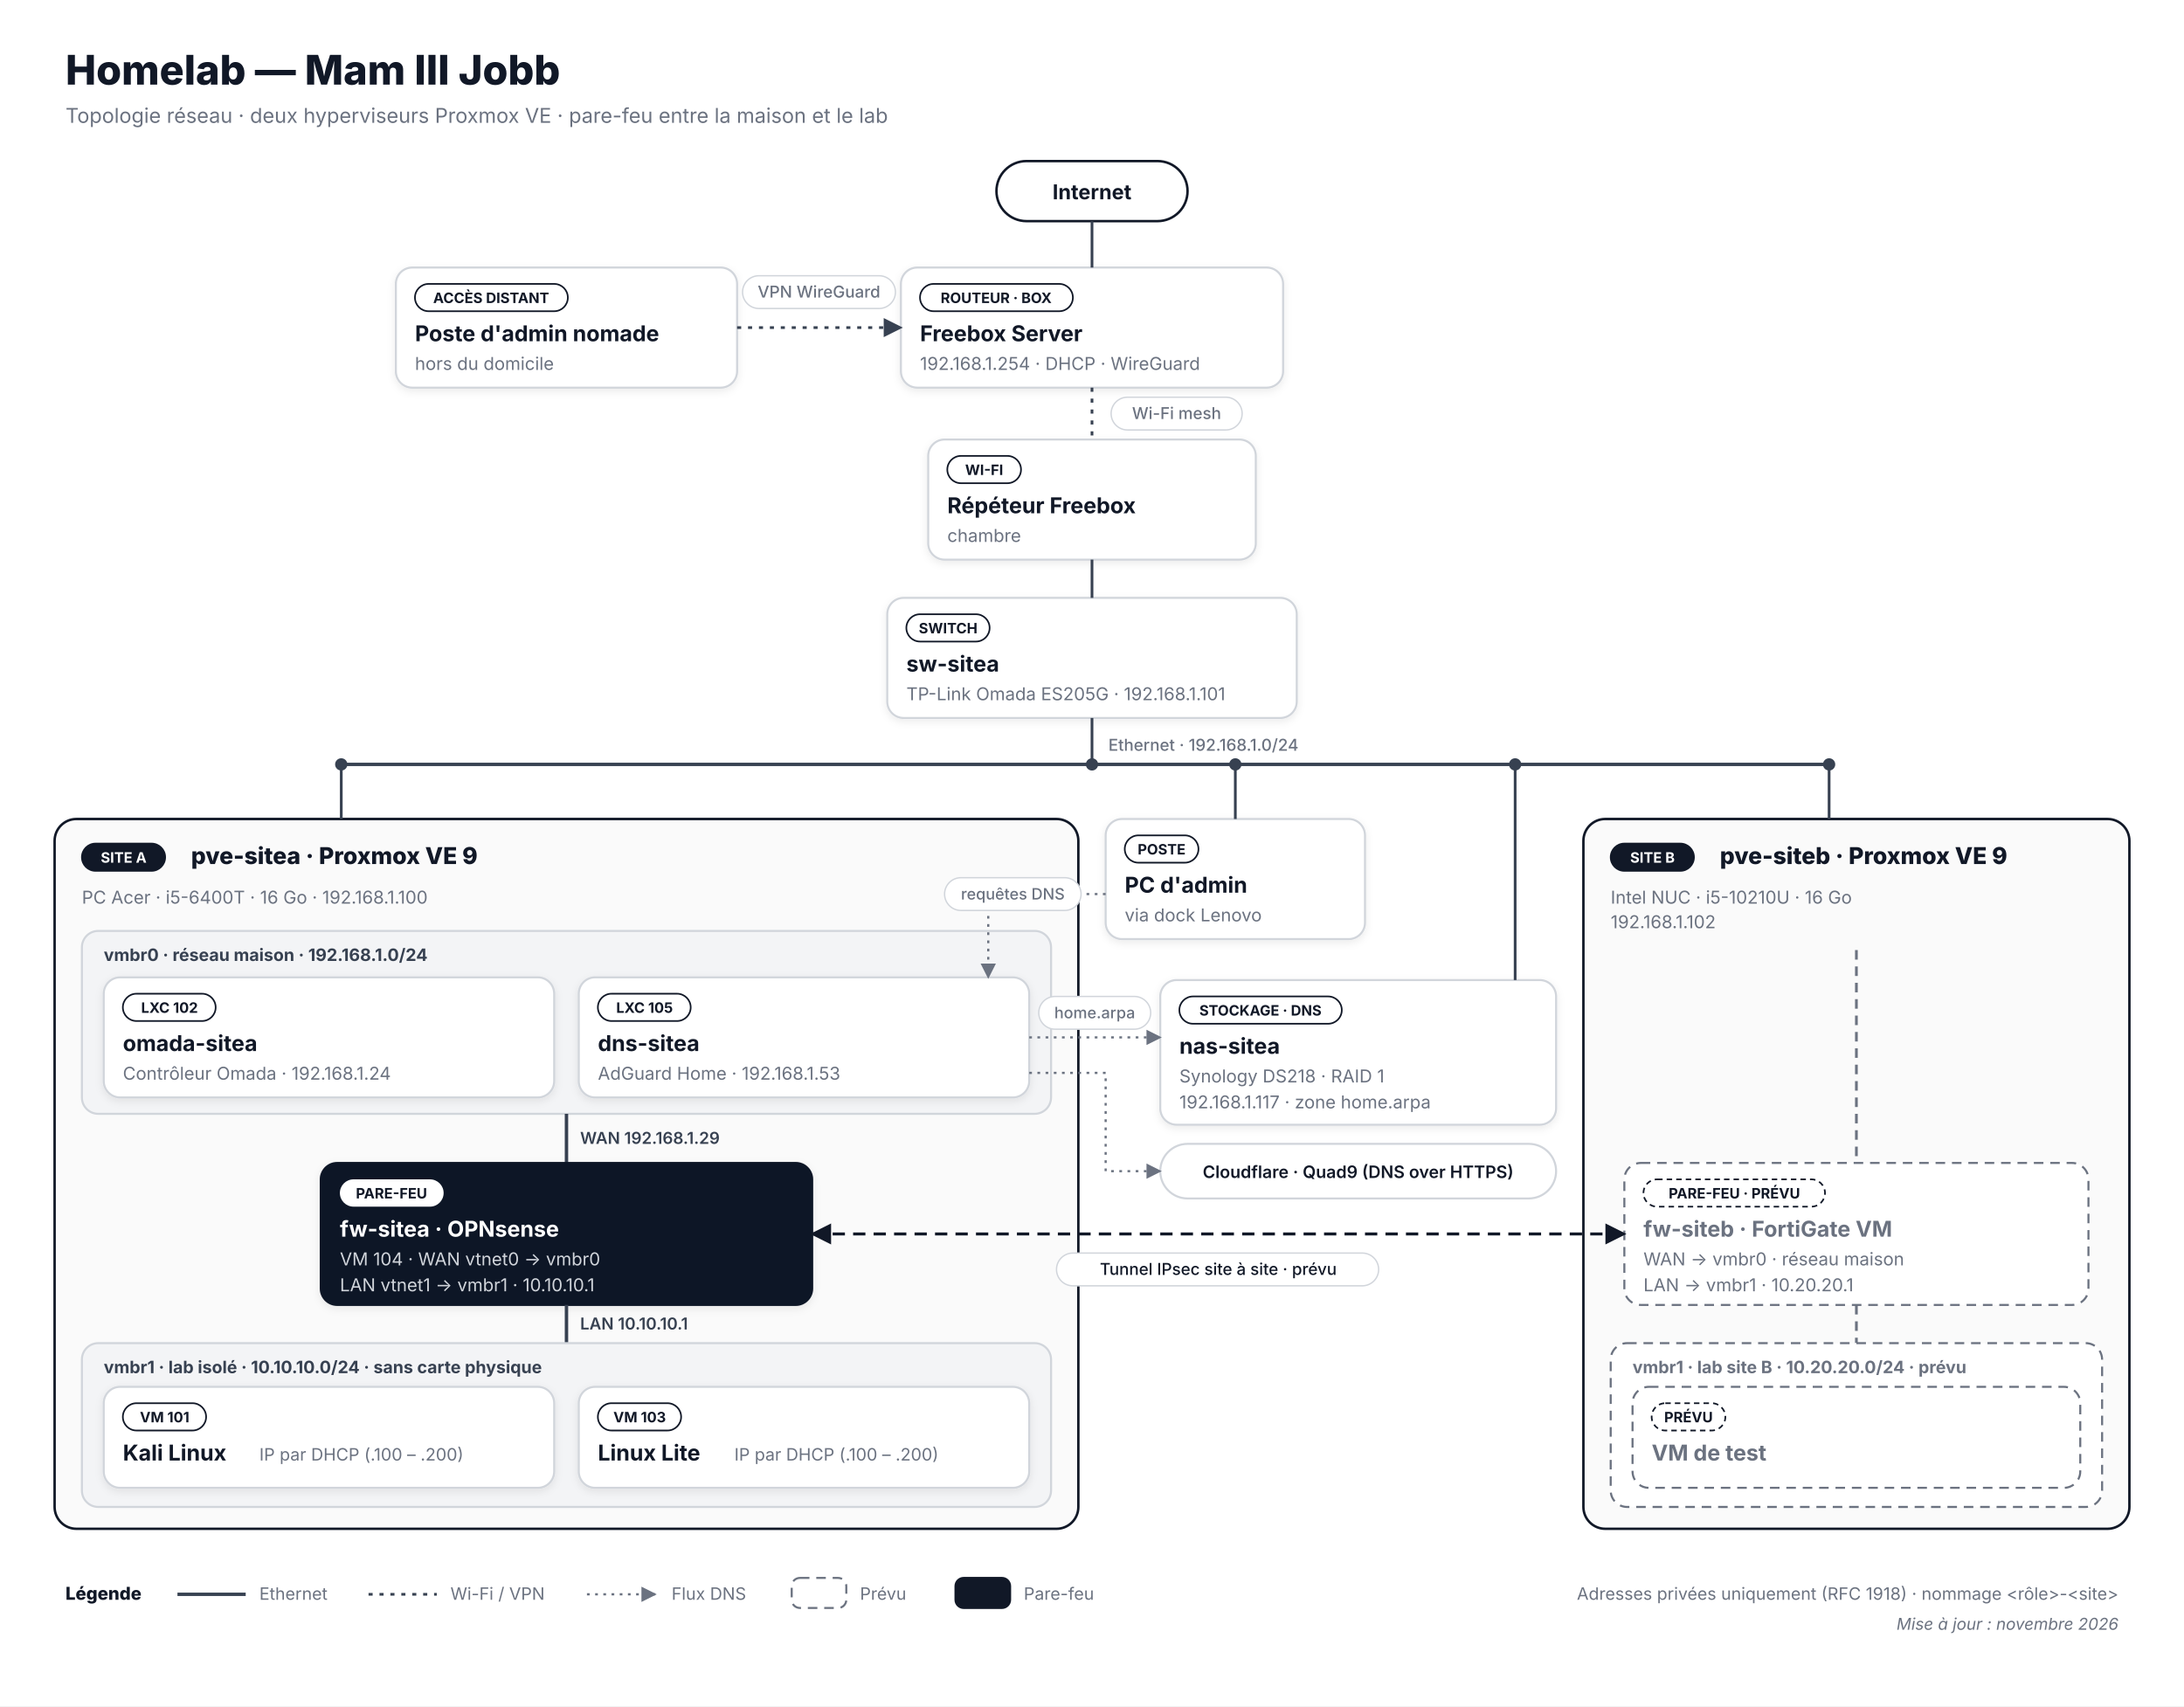
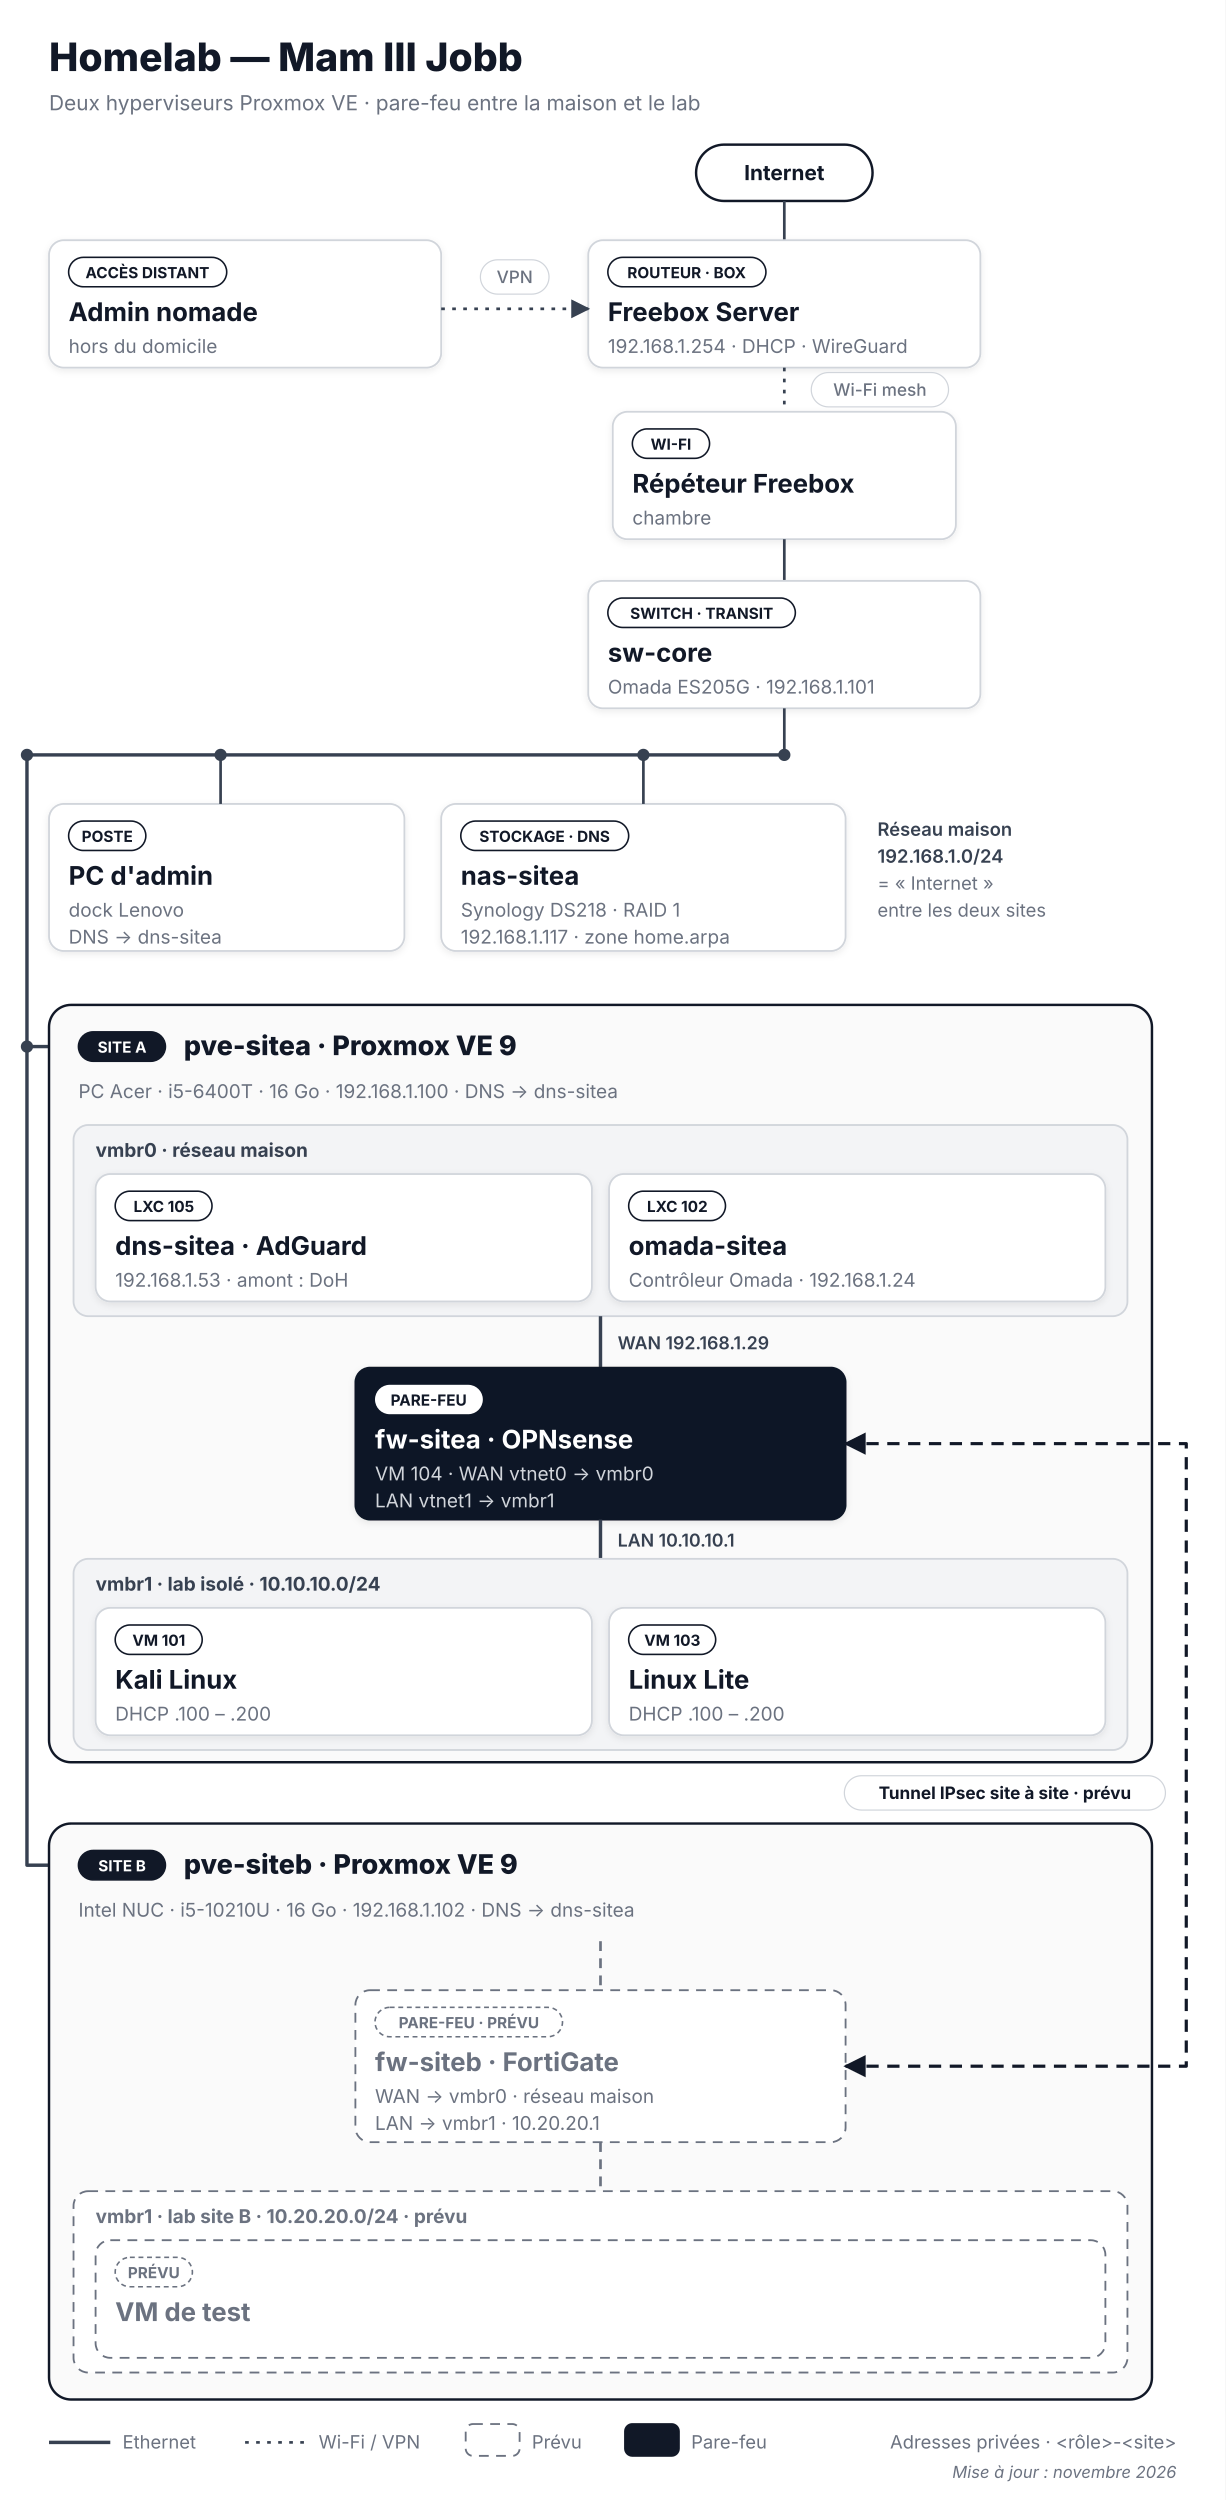
- <svg xmlns="http://www.w3.org/2000/svg" width="1600" height="1250" viewBox="0 0 1600 1250" font-family="Inter, 'Segoe UI', 'Helvetica Neue', Arial, sans-serif">
+ <svg xmlns="http://www.w3.org/2000/svg" width="1000" height="2040" viewBox="0 0 1000 2040" font-family="Inter, 'Segoe UI', 'Helvetica Neue', Arial, sans-serif">
  <defs>
    <filter id="sh" x="-10%" y="-10%" width="120%" height="140%">
      <feDropShadow dx="0" dy="2" stdDeviation="3" flood-color="#111827" flood-opacity="0.08" />
    </filter>
    <marker id="ar" viewBox="0 0 10 10" refX="9" refY="5" markerWidth="7" markerHeight="7" orient="auto-start-reverse">
      <path d="M0,0 L10,5 L0,10 z" fill="context-stroke" />
    </marker>
  </defs>
-   <rect width="1600" height="1250" fill="#ffffff" />
-   <text x="48" y="62" font-size="30" font-weight="800" fill="#111827" text-anchor="start">Homelab — Mam III Jobb</text>
-   <text x="48" y="90" font-size="15" font-weight="400" fill="#6b7280" text-anchor="start">Topologie réseau · deux hyperviseurs Proxmox VE · pare-feu entre la maison et le lab</text>
-   <rect x="730" y="118" width="140" height="44" rx="22" fill="#fff" stroke="#111827" stroke-width="1.8" />
-   <text x="800" y="146" font-size="15" font-weight="700" fill="#111827" text-anchor="middle">Internet</text>
-   <rect x="660" y="196" width="280" height="88" rx="12" fill="#fff" stroke="#d1d5db" stroke-width="1.5" filter="url(#sh)" />
-   <rect x="674" y="208" width="112" height="20" rx="10" fill="#fff" stroke="#111827" stroke-width="1.2" />
-   <text x="729.8" y="222" font-size="10.5" font-weight="700" fill="#111827" text-anchor="middle">ROUTEUR · BOX</text>
-   <text x="674" y="250" font-size="16" font-weight="700" fill="#111827" text-anchor="start">Freebox Server</text>
-   <text x="674" y="271" font-size="13" font-weight="400" fill="#6b7280" text-anchor="start">192.168.1.254 · DHCP · WireGuard</text>
-   <polyline points="800,162 800,196" fill="none" stroke="#374151" stroke-width="2" stroke-linejoin="round" />
-   <rect x="290" y="196" width="250" height="88" rx="12" fill="#fff" stroke="#d1d5db" stroke-width="1.5" filter="url(#sh)" />
-   <rect x="304" y="208" width="112" height="20" rx="10" fill="#fff" stroke="#111827" stroke-width="1.2" />
-   <text x="359.8" y="222" font-size="10.5" font-weight="700" fill="#111827" text-anchor="middle">ACCÈS DISTANT</text>
-   <text x="304" y="250" font-size="16" font-weight="700" fill="#111827" text-anchor="start">Poste d'admin nomade</text>
-   <text x="304" y="271" font-size="13" font-weight="400" fill="#6b7280" text-anchor="start">hors du domicile</text>
-   <polyline points="540,240 660,240" fill="none" stroke="#374151" stroke-width="2" stroke-linejoin="round" stroke-dasharray="3 5" marker-end="url(#ar)" />
-   <rect x="544" y="202" width="112" height="24" rx="12" fill="#fff" stroke="#d1d5db" />
-   <text x="600" y="218" font-size="12" font-weight="500" fill="#6b7280" text-anchor="middle">VPN WireGuard</text>
-   <rect x="680" y="322" width="240" height="88" rx="12" fill="#fff" stroke="#d1d5db" stroke-width="1.5" filter="url(#sh)" />
-   <rect x="694" y="334" width="54" height="20" rx="10" fill="#fff" stroke="#111827" stroke-width="1.2" />
-   <text x="721.0" y="348" font-size="10.5" font-weight="700" fill="#111827" text-anchor="middle">WI-FI</text>
-   <text x="694" y="376" font-size="16" font-weight="700" fill="#111827" text-anchor="start">Répéteur Freebox</text>
-   <text x="694" y="397" font-size="13" font-weight="400" fill="#6b7280" text-anchor="start">chambre</text>
-   <polyline points="800,284 800,322" fill="none" stroke="#374151" stroke-width="2" stroke-linejoin="round" stroke-dasharray="3 5" />
-   <rect x="814" y="291" width="96" height="24" rx="12" fill="#fff" stroke="#d1d5db" />
-   <text x="862" y="307" font-size="12" font-weight="500" fill="#6b7280" text-anchor="middle">Wi-Fi mesh</text>
-   <rect x="650" y="438" width="300" height="88" rx="12" fill="#fff" stroke="#d1d5db" stroke-width="1.5" filter="url(#sh)" />
-   <rect x="664" y="450" width="61" height="20" rx="10" fill="#fff" stroke="#111827" stroke-width="1.2" />
-   <text x="694.6" y="464" font-size="10.5" font-weight="700" fill="#111827" text-anchor="middle">SWITCH</text>
-   <text x="664" y="492" font-size="16" font-weight="700" fill="#111827" text-anchor="start">sw-sitea</text>
-   <text x="664" y="513" font-size="13" font-weight="400" fill="#6b7280" text-anchor="start">TP-Link Omada ES205G · 192.168.1.101</text>
-   <polyline points="800,410 800,438" fill="none" stroke="#374151" stroke-width="2" stroke-linejoin="round" />
-   <polyline points="800,526 800,560" fill="none" stroke="#374151" stroke-width="2" stroke-linejoin="round" />
-   <polyline points="250,560 1340,560" fill="none" stroke="#374151" stroke-width="2.5" stroke-linejoin="round" />
-   <circle cx="250" cy="560" r="4.5" fill="#374151" />
-   <circle cx="905" cy="560" r="4.5" fill="#374151" />
-   <circle cx="1110" cy="560" r="4.5" fill="#374151" />
-   <circle cx="1340" cy="560" r="4.5" fill="#374151" />
-   <circle cx="800" cy="560" r="4.5" fill="#374151" />
-   <text x="812" y="550" font-size="12" font-weight="500" fill="#6b7280" text-anchor="start">Ethernet · 192.168.1.0/24</text>
-   <rect x="40" y="600" width="750" height="520" rx="16" fill="#fafafa" stroke="#111827" stroke-width="1.8" />
-   <polyline points="250,560 250,600" fill="none" stroke="#374151" stroke-width="2" stroke-linejoin="round" />
-   <rect x="60" y="618" width="61" height="20" rx="10" fill="#111827" stroke="#111827" stroke-width="1.2" />
-   <text x="90.6" y="632" font-size="10.5" font-weight="700" fill="#fff" text-anchor="middle">SITE A</text>
-   <text x="140" y="633" font-size="17" font-weight="800" fill="#111827" text-anchor="start">pve-sitea · Proxmox VE 9</text>
-   <text x="60" y="662" font-size="13" font-weight="400" fill="#6b7280" text-anchor="start">PC Acer · i5-6400T · 16 Go · 192.168.1.100</text>
-   <rect x="60" y="682" width="710" height="134" rx="12" fill="#f3f4f6" stroke="#d1d5db" stroke-width="1.5" />
-   <text x="76" y="704" font-size="12.5" font-weight="700" fill="#374151" text-anchor="start">vmbr0 · réseau maison · 192.168.1.0/24</text>
-   <rect x="76" y="716" width="330" height="88" rx="12" fill="#fff" stroke="#d1d5db" stroke-width="1.5" filter="url(#sh)" />
-   <rect x="90" y="728" width="68" height="20" rx="10" fill="#fff" stroke="#111827" stroke-width="1.2" />
-   <text x="124.2" y="742" font-size="10.5" font-weight="700" fill="#111827" text-anchor="middle">LXC 102</text>
-   <text x="90" y="770" font-size="16" font-weight="700" fill="#111827" text-anchor="start">omada-sitea</text>
-   <text x="90" y="791" font-size="13" font-weight="400" fill="#6b7280" text-anchor="start">Contrôleur Omada · 192.168.1.24</text>
-   <rect x="424" y="716" width="330" height="88" rx="12" fill="#fff" stroke="#d1d5db" stroke-width="1.5" filter="url(#sh)" />
-   <rect x="438" y="728" width="68" height="20" rx="10" fill="#fff" stroke="#111827" stroke-width="1.2" />
-   <text x="472.2" y="742" font-size="10.5" font-weight="700" fill="#111827" text-anchor="middle">LXC 105</text>
-   <text x="438" y="770" font-size="16" font-weight="700" fill="#111827" text-anchor="start">dns-sitea</text>
-   <text x="438" y="791" font-size="13" font-weight="400" fill="#6b7280" text-anchor="start">AdGuard Home · 192.168.1.53</text>
-   <polyline points="415.0,816 415.0,852" fill="none" stroke="#374151" stroke-width="2.5" stroke-linejoin="round" />
-   <text x="425.0" y="838" font-size="12" font-weight="600" fill="#374151" text-anchor="start">WAN 192.168.1.29</text>
-   <rect x="235" y="852" width="360" height="104" rx="12" fill="#111827" stroke="#111827" stroke-width="1.5" filter="url(#sh)" />
-   <rect x="249" y="864" width="76" height="20" rx="10" fill="#fff" />
-   <text x="286.8" y="878" font-size="10.5" font-weight="700" fill="#111827" text-anchor="middle">PARE-FEU</text>
-   <text x="249" y="906" font-size="16" font-weight="700" fill="#fff" text-anchor="start">fw-sitea · OPNsense</text>
-   <text x="249" y="927" font-size="13" font-weight="400" fill="#d1d5db" text-anchor="start">VM 104 · WAN vtnet0 → vmbr0</text>
-   <text x="249" y="946" font-size="13" font-weight="400" fill="#d1d5db" text-anchor="start">LAN vtnet1 → vmbr1 · 10.10.10.1</text>
-   <polyline points="415.0,956 415.0,984" fill="none" stroke="#374151" stroke-width="2.5" stroke-linejoin="round" />
-   <text x="425.0" y="974" font-size="12" font-weight="600" fill="#374151" text-anchor="start">LAN 10.10.10.1</text>
-   <rect x="60" y="984" width="710" height="120" rx="12" fill="#f3f4f6" stroke="#d1d5db" stroke-width="1.5" />
-   <text x="76" y="1006" font-size="12.5" font-weight="700" fill="#374151" text-anchor="start">vmbr1 · lab isolé · 10.10.10.0/24 · sans carte physique</text>
-   <rect x="76" y="1016" width="330" height="74" rx="12" fill="#fff" stroke="#d1d5db" stroke-width="1.5" filter="url(#sh)" />
-   <rect x="90" y="1028" width="61" height="20" rx="10" fill="#fff" stroke="#111827" stroke-width="1.2" />
-   <text x="120.6" y="1042" font-size="10.5" font-weight="700" fill="#111827" text-anchor="middle">VM 101</text>
-   <text x="90" y="1070" font-size="16" font-weight="700" fill="#111827" text-anchor="start">Kali Linux</text>
-   <text x="90" y="1091" font-size="13" font-weight="400" fill="#6b7280" text-anchor="start" />
-   <text x="190" y="1070" font-size="12.5" font-weight="400" fill="#6b7280" text-anchor="start">IP par DHCP (.100 – .200)</text>
-   <rect x="424" y="1016" width="330" height="74" rx="12" fill="#fff" stroke="#d1d5db" stroke-width="1.5" filter="url(#sh)" />
-   <rect x="438" y="1028" width="61" height="20" rx="10" fill="#fff" stroke="#111827" stroke-width="1.2" />
-   <text x="468.6" y="1042" font-size="10.5" font-weight="700" fill="#111827" text-anchor="middle">VM 103</text>
-   <text x="438" y="1070" font-size="16" font-weight="700" fill="#111827" text-anchor="start">Linux Lite</text>
-   <text x="438" y="1091" font-size="13" font-weight="400" fill="#6b7280" text-anchor="start" />
-   <text x="538" y="1070" font-size="12.5" font-weight="400" fill="#6b7280" text-anchor="start">IP par DHCP (.100 – .200)</text>
-   <rect x="810" y="600" width="190" height="88" rx="12" fill="#fff" stroke="#d1d5db" stroke-width="1.5" filter="url(#sh)" />
-   <rect x="824" y="612" width="54" height="20" rx="10" fill="#fff" stroke="#111827" stroke-width="1.2" />
-   <text x="851.0" y="626" font-size="10.5" font-weight="700" fill="#111827" text-anchor="middle">POSTE</text>
-   <text x="824" y="654" font-size="16" font-weight="700" fill="#111827" text-anchor="start">PC d'admin</text>
-   <text x="824" y="675" font-size="13" font-weight="400" fill="#6b7280" text-anchor="start">via dock Lenovo</text>
-   <polyline points="905,560 905,600" fill="none" stroke="#374151" stroke-width="2" stroke-linejoin="round" />
-   <rect x="850" y="718" width="290" height="106" rx="12" fill="#fff" stroke="#d1d5db" stroke-width="1.5" filter="url(#sh)" />
-   <rect x="864" y="730" width="119" height="20" rx="10" fill="#fff" stroke="#111827" stroke-width="1.2" />
-   <text x="923.4" y="744" font-size="10.5" font-weight="700" fill="#111827" text-anchor="middle">STOCKAGE · DNS</text>
-   <text x="864" y="772" font-size="16" font-weight="700" fill="#111827" text-anchor="start">nas-sitea</text>
-   <text x="864" y="793" font-size="13" font-weight="400" fill="#6b7280" text-anchor="start">Synology DS218 · RAID 1</text>
-   <text x="864" y="812" font-size="13" font-weight="400" fill="#6b7280" text-anchor="start">192.168.1.117 · zone home.arpa</text>
-   <polyline points="1110,560 1110,718" fill="none" stroke="#374151" stroke-width="2" stroke-linejoin="round" />
-   <rect x="850" y="838" width="290" height="40" rx="20" fill="#fff" stroke="#d1d5db" stroke-width="1.5" />
-   <text x="995" y="863" font-size="12.5" font-weight="600" fill="#111827" text-anchor="middle">Cloudflare · Quad9 (DNS over HTTPS)</text>
-   <polyline points="810,655 724,655 724,716" fill="none" stroke="#6b7280" stroke-width="1.6" stroke-linejoin="round" stroke-dasharray="2 4" marker-end="url(#ar)" />
-   <rect x="692" y="643" width="100" height="24" rx="12" fill="#fff" stroke="#d1d5db" />
-   <text x="742" y="659" font-size="11.5" font-weight="500" fill="#6b7280" text-anchor="middle">requêtes DNS</text>
-   <polyline points="754,760 850,760" fill="none" stroke="#6b7280" stroke-width="1.6" stroke-linejoin="round" stroke-dasharray="2 4" marker-end="url(#ar)" />
-   <rect x="761" y="730" width="82" height="24" rx="12" fill="#fff" stroke="#d1d5db" />
-   <text x="802" y="746" font-size="11.5" font-weight="500" fill="#6b7280" text-anchor="middle">home.arpa</text>
-   <polyline points="754,786 810,786 810,858 850,858" fill="none" stroke="#6b7280" stroke-width="1.6" stroke-linejoin="round" stroke-dasharray="2 4" marker-end="url(#ar)" />
-   <rect x="1160" y="600" width="400" height="520" rx="16" fill="#fafafa" stroke="#111827" stroke-width="1.8" />
-   <polyline points="1340,560 1340,600" fill="none" stroke="#374151" stroke-width="2" stroke-linejoin="round" />
-   <rect x="1180" y="618" width="61" height="20" rx="10" fill="#111827" stroke="#111827" stroke-width="1.2" />
-   <text x="1210.6" y="632" font-size="10.5" font-weight="700" fill="#fff" text-anchor="middle">SITE B</text>
-   <text x="1260" y="633" font-size="17" font-weight="800" fill="#111827" text-anchor="start">pve-siteb · Proxmox VE 9</text>
-   <text x="1180" y="662" font-size="13" font-weight="400" fill="#6b7280" text-anchor="start">Intel NUC · i5-10210U · 16 Go</text>
-   <text x="1180" y="680" font-size="13" font-weight="400" fill="#6b7280" text-anchor="start">192.168.1.102</text>
-   <polyline points="1360.0,696 1360.0,852" fill="none" stroke="#6b7280" stroke-width="2" stroke-linejoin="round" stroke-dasharray="7 5" />
-   <rect x="1190" y="852" width="340" height="104" rx="12" fill="#fff" stroke="#6b7280" stroke-width="1.5" stroke-dasharray="7 5" />
-   <rect x="1204" y="864" width="133" height="20" rx="10" fill="#fff" stroke="#111827" stroke-width="1.2" stroke-dasharray="4 3" />
-   <text x="1270.6" y="878" font-size="10.5" font-weight="700" fill="#111827" text-anchor="middle">PARE-FEU · PRÉVU</text>
-   <text x="1204" y="906" font-size="16" font-weight="700" fill="#6b7280" text-anchor="start">fw-siteb · FortiGate VM</text>
-   <text x="1204" y="927" font-size="13" font-weight="400" fill="#6b7280" text-anchor="start">WAN → vmbr0 · réseau maison</text>
-   <text x="1204" y="946" font-size="13" font-weight="400" fill="#6b7280" text-anchor="start">LAN → vmbr1 · 10.20.20.1</text>
-   <polyline points="1360.0,956 1360.0,984" fill="none" stroke="#6b7280" stroke-width="2" stroke-linejoin="round" stroke-dasharray="7 5" />
-   <rect x="1180" y="984" width="360" height="120" rx="12" fill="#fff" stroke="#6b7280" stroke-width="1.5" stroke-dasharray="7 5" />
-   <text x="1196" y="1006" font-size="12.5" font-weight="700" fill="#6b7280" text-anchor="start">vmbr1 · lab site B · 10.20.20.0/24 · prévu</text>
-   <rect x="1196" y="1016" width="328" height="74" rx="12" fill="#fff" stroke="#6b7280" stroke-width="1.5" stroke-dasharray="7 5" />
-   <rect x="1210" y="1028" width="54" height="20" rx="10" fill="#fff" stroke="#111827" stroke-width="1.2" stroke-dasharray="4 3" />
-   <text x="1237.0" y="1042" font-size="10.5" font-weight="700" fill="#111827" text-anchor="middle">PRÉVU</text>
-   <text x="1210" y="1070" font-size="16" font-weight="700" fill="#6b7280" text-anchor="start">VM de test</text>
-   <text x="1210" y="1091" font-size="13" font-weight="400" fill="#6b7280" text-anchor="start" />
-   <polyline points="595,904 1190,904" fill="none" stroke="#111827" stroke-width="2.2" stroke-linejoin="round" stroke-dasharray="9 6" marker-end="url(#ar)" marker-start="url(#ar)" />
-   <rect x="774" y="918" width="236" height="24" rx="12" fill="#fff" stroke="#d1d5db" />
-   <text x="892.5" y="934" font-size="12" font-weight="500" fill="#111827" text-anchor="middle">Tunnel IPsec site à site · prévu</text>
-   <text x="48" y="1172" font-size="13" font-weight="800" fill="#111827" text-anchor="start">Légende</text>
-   <polyline points="130,1168 180,1168" fill="none" stroke="#374151" stroke-width="2.5" stroke-linejoin="round" />
-   <text x="190" y="1172" font-size="12.5" font-weight="400" fill="#6b7280" text-anchor="start">Ethernet</text>
-   <polyline points="270,1168 320,1168" fill="none" stroke="#374151" stroke-width="2" stroke-linejoin="round" stroke-dasharray="3 5" />
-   <text x="330" y="1172" font-size="12.5" font-weight="400" fill="#6b7280" text-anchor="start">Wi-Fi / VPN</text>
-   <polyline points="430,1168 480,1168" fill="none" stroke="#6b7280" stroke-width="1.6" stroke-linejoin="round" stroke-dasharray="2 4" marker-end="url(#ar)" />
-   <text x="492" y="1172" font-size="12.5" font-weight="400" fill="#6b7280" text-anchor="start">Flux DNS</text>
-   <rect x="580" y="1156" width="40" height="22" rx="6" fill="#fff" stroke="#6b7280" stroke-width="1.5" stroke-dasharray="7 5" />
-   <text x="630" y="1172" font-size="12.5" font-weight="400" fill="#6b7280" text-anchor="start">Prévu</text>
-   <rect x="700" y="1156" width="40" height="22" rx="6" fill="#111827" stroke="#111827" stroke-width="1.5" />
-   <text x="750" y="1172" font-size="12.5" font-weight="400" fill="#6b7280" text-anchor="start">Pare-feu</text>
-   <text x="1552" y="1172" font-size="12.5" font-weight="400" fill="#6b7280" text-anchor="end">Adresses privées uniquement (RFC 1918) · nommage &lt;rôle&gt;-&lt;site&gt;</text>
-   <text x="1552" y="1194" font-size="12" font-weight="400" fill="#6b7280" text-anchor="end" font-style="italic">Mise à jour : novembre 2026</text>
+   <rect width="1000" height="2040" fill="#ffffff" />
+   <text x="40" y="58" font-size="32" font-weight="800" fill="#111827" text-anchor="start">Homelab — Mam III Jobb</text>
+   <text x="40" y="90" font-size="17" font-weight="400" fill="#6b7280" text-anchor="start">Deux hyperviseurs Proxmox VE · pare-feu entre la maison et le lab</text>
+   <rect x="568" y="118" width="144" height="46" rx="23" fill="#fff" stroke="#111827" stroke-width="2" />
+   <text x="640" y="147" font-size="17" font-weight="700" fill="#111827" text-anchor="middle">Internet</text>
+   <polyline points="640,164 640,196" fill="none" stroke="#374151" stroke-width="2.2" stroke-linejoin="round" />
+   <rect x="480" y="196" width="320" height="104" rx="12" fill="#fff" stroke="#d1d5db" stroke-width="1.5" filter="url(#sh)" />
+   <rect x="496" y="210" width="129" height="24" rx="12" fill="#fff" stroke="#111827" stroke-width="1.3" />
+   <text x="560.3" y="227" font-size="12.5" font-weight="700" fill="#111827" text-anchor="middle">ROUTEUR · BOX</text>
+   <text x="496" y="262" font-size="21" font-weight="700" fill="#111827" text-anchor="start">Freebox Server</text>
+   <text x="496" y="288" font-size="15.5" font-weight="400" fill="#6b7280" text-anchor="start">192.168.1.254 · DHCP · WireGuard</text>
+   <rect x="40" y="196" width="320" height="104" rx="12" fill="#fff" stroke="#d1d5db" stroke-width="1.5" filter="url(#sh)" />
+   <rect x="56" y="210" width="129" height="24" rx="12" fill="#fff" stroke="#111827" stroke-width="1.3" />
+   <text x="120.3" y="227" font-size="12.5" font-weight="700" fill="#111827" text-anchor="middle">ACCÈS DISTANT</text>
+   <text x="56" y="262" font-size="21" font-weight="700" fill="#111827" text-anchor="start">Admin nomade</text>
+   <text x="56" y="288" font-size="15.5" font-weight="400" fill="#6b7280" text-anchor="start">hors du domicile</text>
+   <polyline points="360,252 480,252" fill="none" stroke="#374151" stroke-width="2.2" stroke-linejoin="round" stroke-dasharray="3 6" marker-end="url(#ar)" />
+   <rect x="392" y="212" width="56" height="28" rx="14" fill="#fff" stroke="#d1d5db" />
+   <text x="420" y="231" font-size="14" font-weight="500" fill="#6b7280" text-anchor="middle">VPN</text>
+   <polyline points="640,300 640,336" fill="none" stroke="#374151" stroke-width="2.2" stroke-linejoin="round" stroke-dasharray="3 6" />
+   <rect x="662" y="304" width="112" height="28" rx="14" fill="#fff" stroke="#d1d5db" />
+   <text x="718" y="323" font-size="14" font-weight="500" fill="#6b7280" text-anchor="middle">Wi-Fi mesh</text>
+   <rect x="500" y="336" width="280" height="104" rx="12" fill="#fff" stroke="#d1d5db" stroke-width="1.5" filter="url(#sh)" />
+   <rect x="516" y="350" width="63" height="24" rx="12" fill="#fff" stroke="#111827" stroke-width="1.3" />
+   <text x="547.5" y="367" font-size="12.5" font-weight="700" fill="#111827" text-anchor="middle">WI-FI</text>
+   <text x="516" y="402" font-size="21" font-weight="700" fill="#111827" text-anchor="start">Répéteur Freebox</text>
+   <text x="516" y="428" font-size="15.5" font-weight="400" fill="#6b7280" text-anchor="start">chambre</text>
+   <polyline points="640,440 640,474" fill="none" stroke="#374151" stroke-width="2.2" stroke-linejoin="round" />
+   <rect x="480" y="474" width="320" height="104" rx="12" fill="#fff" stroke="#d1d5db" stroke-width="1.5" filter="url(#sh)" />
+   <rect x="496" y="488" width="153" height="24" rx="12" fill="#fff" stroke="#111827" stroke-width="1.3" />
+   <text x="572.6" y="505" font-size="12.5" font-weight="700" fill="#111827" text-anchor="middle">SWITCH · TRANSIT</text>
+   <text x="496" y="540" font-size="21" font-weight="700" fill="#111827" text-anchor="start">sw-core</text>
+   <text x="496" y="566" font-size="15.5" font-weight="400" fill="#6b7280" text-anchor="start">Omada ES205G · 192.168.1.101</text>
+   <polyline points="640,578 640,616" fill="none" stroke="#374151" stroke-width="2.2" stroke-linejoin="round" />
+   <polyline points="22,616 640,616" fill="none" stroke="#374151" stroke-width="2.8" stroke-linejoin="round" />
+   <circle cx="180" cy="616" r="5" fill="#374151" />
+   <circle cx="525" cy="616" r="5" fill="#374151" />
+   <circle cx="640" cy="616" r="5" fill="#374151" />
+   <text x="716" y="682" font-size="15" font-weight="600" fill="#374151" text-anchor="start">Réseau maison</text>
+   <text x="716" y="704" font-size="15" font-weight="600" fill="#374151" text-anchor="start">192.168.1.0/24</text>
+   <text x="716" y="726" font-size="15" font-weight="400" fill="#6b7280" text-anchor="start">= « Internet »</text>
+   <text x="716" y="748" font-size="15" font-weight="400" fill="#6b7280" text-anchor="start">entre les deux sites</text>
+   <rect x="40" y="656" width="290" height="120" rx="12" fill="#fff" stroke="#d1d5db" stroke-width="1.5" filter="url(#sh)" />
+   <rect x="56" y="670" width="63" height="24" rx="12" fill="#fff" stroke="#111827" stroke-width="1.3" />
+   <text x="87.5" y="687" font-size="12.5" font-weight="700" fill="#111827" text-anchor="middle">POSTE</text>
+   <text x="56" y="722" font-size="21" font-weight="700" fill="#111827" text-anchor="start">PC d'admin</text>
+   <text x="56" y="748" font-size="15.5" font-weight="400" fill="#6b7280" text-anchor="start">dock Lenovo</text>
+   <text x="56" y="770" font-size="15.5" font-weight="400" fill="#6b7280" text-anchor="start">DNS → dns-sitea</text>
+   <polyline points="180,616 180,656" fill="none" stroke="#374151" stroke-width="2.2" stroke-linejoin="round" />
+   <rect x="360" y="656" width="330" height="120" rx="12" fill="#fff" stroke="#d1d5db" stroke-width="1.5" filter="url(#sh)" />
+   <rect x="376" y="670" width="137" height="24" rx="12" fill="#fff" stroke="#111827" stroke-width="1.3" />
+   <text x="444.4" y="687" font-size="12.5" font-weight="700" fill="#111827" text-anchor="middle">STOCKAGE · DNS</text>
+   <text x="376" y="722" font-size="21" font-weight="700" fill="#111827" text-anchor="start">nas-sitea</text>
+   <text x="376" y="748" font-size="15.5" font-weight="400" fill="#6b7280" text-anchor="start">Synology DS218 · RAID 1</text>
+   <text x="376" y="770" font-size="15.5" font-weight="400" fill="#6b7280" text-anchor="start">192.168.1.117 · zone home.arpa</text>
+   <polyline points="525,616 525,656" fill="none" stroke="#374151" stroke-width="2.2" stroke-linejoin="round" />
+   <polyline points="22,616 22,1522 40,1522" fill="none" stroke="#374151" stroke-width="2.8" stroke-linejoin="round" />
+   <polyline points="22,854 40,854" fill="none" stroke="#374151" stroke-width="2.8" stroke-linejoin="round" />
+   <circle cx="22" cy="616" r="5" fill="#374151" />
+   <circle cx="22" cy="854" r="5" fill="#374151" />
+   <rect x="40" y="820" width="900" height="618" rx="18" fill="#fafafa" stroke="#111827" stroke-width="2" />
+   <rect x="64" y="842" width="71" height="24" rx="12" fill="#111827" stroke="#111827" stroke-width="1.3" />
+   <text x="99.6" y="859" font-size="12.5" font-weight="700" fill="#fff" text-anchor="middle">SITE A</text>
+   <text x="150" y="861" font-size="22" font-weight="800" fill="#111827" text-anchor="start">pve-sitea · Proxmox VE 9</text>
+   <text x="64" y="896" font-size="15.5" font-weight="400" fill="#6b7280" text-anchor="start">PC Acer · i5-6400T · 16 Go · 192.168.1.100 · DNS → dns-sitea</text>
+   <rect x="60" y="918" width="860" height="156" rx="12" fill="#f3f4f6" stroke="#d1d5db" stroke-width="1.5" />
+   <text x="78" y="944" font-size="15.5" font-weight="700" fill="#374151" text-anchor="start">vmbr0 · réseau maison</text>
+   <rect x="78" y="958" width="405" height="104" rx="12" fill="#fff" stroke="#d1d5db" stroke-width="1.5" filter="url(#sh)" />
+   <rect x="94" y="972" width="79" height="24" rx="12" fill="#fff" stroke="#111827" stroke-width="1.3" />
+   <text x="133.7" y="989" font-size="12.5" font-weight="700" fill="#111827" text-anchor="middle">LXC 105</text>
+   <text x="94" y="1024" font-size="21" font-weight="700" fill="#111827" text-anchor="start">dns-sitea · AdGuard</text>
+   <text x="94" y="1050" font-size="15.5" font-weight="400" fill="#6b7280" text-anchor="start">192.168.1.53 · amont : DoH</text>
+   <rect x="497" y="958" width="405" height="104" rx="12" fill="#fff" stroke="#d1d5db" stroke-width="1.5" filter="url(#sh)" />
+   <rect x="513" y="972" width="79" height="24" rx="12" fill="#fff" stroke="#111827" stroke-width="1.3" />
+   <text x="552.7" y="989" font-size="12.5" font-weight="700" fill="#111827" text-anchor="middle">LXC 102</text>
+   <text x="513" y="1024" font-size="21" font-weight="700" fill="#111827" text-anchor="start">omada-sitea</text>
+   <text x="513" y="1050" font-size="15.5" font-weight="400" fill="#6b7280" text-anchor="start">Contrôleur Omada · 192.168.1.24</text>
+   <polyline points="490,1074 490,1116" fill="none" stroke="#374151" stroke-width="2.8" stroke-linejoin="round" />
+   <text x="504" y="1101" font-size="14.5" font-weight="600" fill="#374151" text-anchor="start">WAN 192.168.1.29</text>
+   <rect x="290" y="1116" width="400" height="124" rx="12" fill="#111827" stroke="#111827" stroke-width="1.5" filter="url(#sh)" />
+   <rect x="306" y="1130" width="88" height="24" rx="12" fill="#fff" />
+   <text x="349.8" y="1147" font-size="12.5" font-weight="700" fill="#111827" text-anchor="middle">PARE-FEU</text>
+   <text x="306" y="1182" font-size="21" font-weight="700" fill="#fff" text-anchor="start">fw-sitea · OPNsense</text>
+   <text x="306" y="1208" font-size="15.5" font-weight="400" fill="#d1d5db" text-anchor="start">VM 104 · WAN vtnet0 → vmbr0</text>
+   <text x="306" y="1230" font-size="15.5" font-weight="400" fill="#d1d5db" text-anchor="start">LAN vtnet1 → vmbr1</text>
+   <polyline points="490,1240 490,1272" fill="none" stroke="#374151" stroke-width="2.8" stroke-linejoin="round" />
+   <text x="504" y="1262" font-size="14.5" font-weight="600" fill="#374151" text-anchor="start">LAN 10.10.10.1</text>
+   <rect x="60" y="1272" width="860" height="156" rx="12" fill="#f3f4f6" stroke="#d1d5db" stroke-width="1.5" />
+   <text x="78" y="1298" font-size="15.5" font-weight="700" fill="#374151" text-anchor="start">vmbr1 · lab isolé · 10.10.10.0/24</text>
+   <rect x="78" y="1312" width="405" height="104" rx="12" fill="#fff" stroke="#d1d5db" stroke-width="1.5" filter="url(#sh)" />
+   <rect x="94" y="1326" width="71" height="24" rx="12" fill="#fff" stroke="#111827" stroke-width="1.3" />
+   <text x="129.6" y="1343" font-size="12.5" font-weight="700" fill="#111827" text-anchor="middle">VM 101</text>
+   <text x="94" y="1378" font-size="21" font-weight="700" fill="#111827" text-anchor="start">Kali Linux</text>
+   <text x="94" y="1404" font-size="15.5" font-weight="400" fill="#6b7280" text-anchor="start">DHCP .100 – .200</text>
+   <rect x="497" y="1312" width="405" height="104" rx="12" fill="#fff" stroke="#d1d5db" stroke-width="1.5" filter="url(#sh)" />
+   <rect x="513" y="1326" width="71" height="24" rx="12" fill="#fff" stroke="#111827" stroke-width="1.3" />
+   <text x="548.6" y="1343" font-size="12.5" font-weight="700" fill="#111827" text-anchor="middle">VM 103</text>
+   <text x="513" y="1378" font-size="21" font-weight="700" fill="#111827" text-anchor="start">Linux Lite</text>
+   <text x="513" y="1404" font-size="15.5" font-weight="400" fill="#6b7280" text-anchor="start">DHCP .100 – .200</text>
+   <rect x="40" y="1488" width="900" height="470" rx="18" fill="#fafafa" stroke="#111827" stroke-width="2" />
+   <rect x="64" y="1510" width="71" height="24" rx="12" fill="#111827" stroke="#111827" stroke-width="1.3" />
+   <text x="99.6" y="1527" font-size="12.5" font-weight="700" fill="#fff" text-anchor="middle">SITE B</text>
+   <text x="150" y="1529" font-size="22" font-weight="800" fill="#111827" text-anchor="start">pve-siteb · Proxmox VE 9</text>
+   <text x="64" y="1564" font-size="15.5" font-weight="400" fill="#6b7280" text-anchor="start">Intel NUC · i5-10210U · 16 Go · 192.168.1.102 · DNS → dns-sitea</text>
+   <polyline points="490,1584 490,1624" fill="none" stroke="#6b7280" stroke-width="2.2" stroke-linejoin="round" stroke-dasharray="8 6" />
+   <rect x="290" y="1624" width="400" height="124" rx="12" fill="#fff" stroke="#6b7280" stroke-width="1.5" stroke-dasharray="8 6" />
+   <rect x="306" y="1638" width="153" height="24" rx="12" fill="#fff" stroke="#6b7280" stroke-width="1.3" stroke-dasharray="4 3" />
+   <text x="382.6" y="1655" font-size="12.5" font-weight="700" fill="#6b7280" text-anchor="middle">PARE-FEU · PRÉVU</text>
+   <text x="306" y="1690" font-size="21" font-weight="700" fill="#6b7280" text-anchor="start">fw-siteb · FortiGate</text>
+   <text x="306" y="1716" font-size="15.5" font-weight="400" fill="#6b7280" text-anchor="start">WAN → vmbr0 · réseau maison</text>
+   <text x="306" y="1738" font-size="15.5" font-weight="400" fill="#6b7280" text-anchor="start">LAN → vmbr1 · 10.20.20.1</text>
+   <polyline points="490,1748 490,1788" fill="none" stroke="#6b7280" stroke-width="2.2" stroke-linejoin="round" stroke-dasharray="8 6" />
+   <rect x="60" y="1788" width="860" height="148" rx="12" fill="#fff" stroke="#6b7280" stroke-width="1.5" stroke-dasharray="8 6" />
+   <text x="78" y="1814" font-size="15.5" font-weight="700" fill="#6b7280" text-anchor="start">vmbr1 · lab site B · 10.20.20.0/24 · prévu</text>
+   <rect x="78" y="1828" width="824" height="96" rx="12" fill="#fff" stroke="#6b7280" stroke-width="1.5" stroke-dasharray="8 6" />
+   <rect x="94" y="1842" width="63" height="24" rx="12" fill="#fff" stroke="#6b7280" stroke-width="1.3" stroke-dasharray="4 3" />
+   <text x="125.5" y="1859" font-size="12.5" font-weight="700" fill="#6b7280" text-anchor="middle">PRÉVU</text>
+   <text x="94" y="1894" font-size="21" font-weight="700" fill="#6b7280" text-anchor="start">VM de test</text>
+   <polyline points="690,1178 968,1178 968,1686 690,1686" fill="none" stroke="#111827" stroke-width="2.6" stroke-linejoin="round" stroke-dasharray="10 7" marker-end="url(#ar)" marker-start="url(#ar)" />
+   <rect x="689" y="1449" width="262" height="28" rx="14" fill="#fff" stroke="#d1d5db" />
+   <text x="820" y="1468" font-size="14" font-weight="700" fill="#111827" text-anchor="middle">Tunnel IPsec site à site · prévu</text>
+   <polyline points="40,1993 90,1993" fill="none" stroke="#374151" stroke-width="2.8" stroke-linejoin="round" />
+   <text x="100" y="1998" font-size="15" font-weight="400" fill="#6b7280" text-anchor="start">Ethernet</text>
+   <polyline points="200,1993 250,1993" fill="none" stroke="#374151" stroke-width="2.2" stroke-linejoin="round" stroke-dasharray="3 6" />
+   <text x="260" y="1998" font-size="15" font-weight="400" fill="#6b7280" text-anchor="start">Wi-Fi / VPN</text>
+   <rect x="380" y="1978" width="44" height="26" rx="6" fill="#fff" stroke="#6b7280" stroke-width="1.5" stroke-dasharray="8 6" />
+   <text x="434" y="1998" font-size="15" font-weight="400" fill="#6b7280" text-anchor="start">Prévu</text>
+   <rect x="510" y="1978" width="44" height="26" rx="6" fill="#111827" stroke="#111827" stroke-width="1.5" />
+   <text x="564" y="1998" font-size="15" font-weight="400" fill="#6b7280" text-anchor="start">Pare-feu</text>
+   <text x="960" y="1998" font-size="15" font-weight="400" fill="#6b7280" text-anchor="end">Adresses privées · &lt;rôle&gt;-&lt;site&gt;</text>
+   <text x="960" y="2022" font-size="13.5" font-weight="400" fill="#6b7280" text-anchor="end" font-style="italic">Mise à jour : novembre 2026</text>
</svg>
